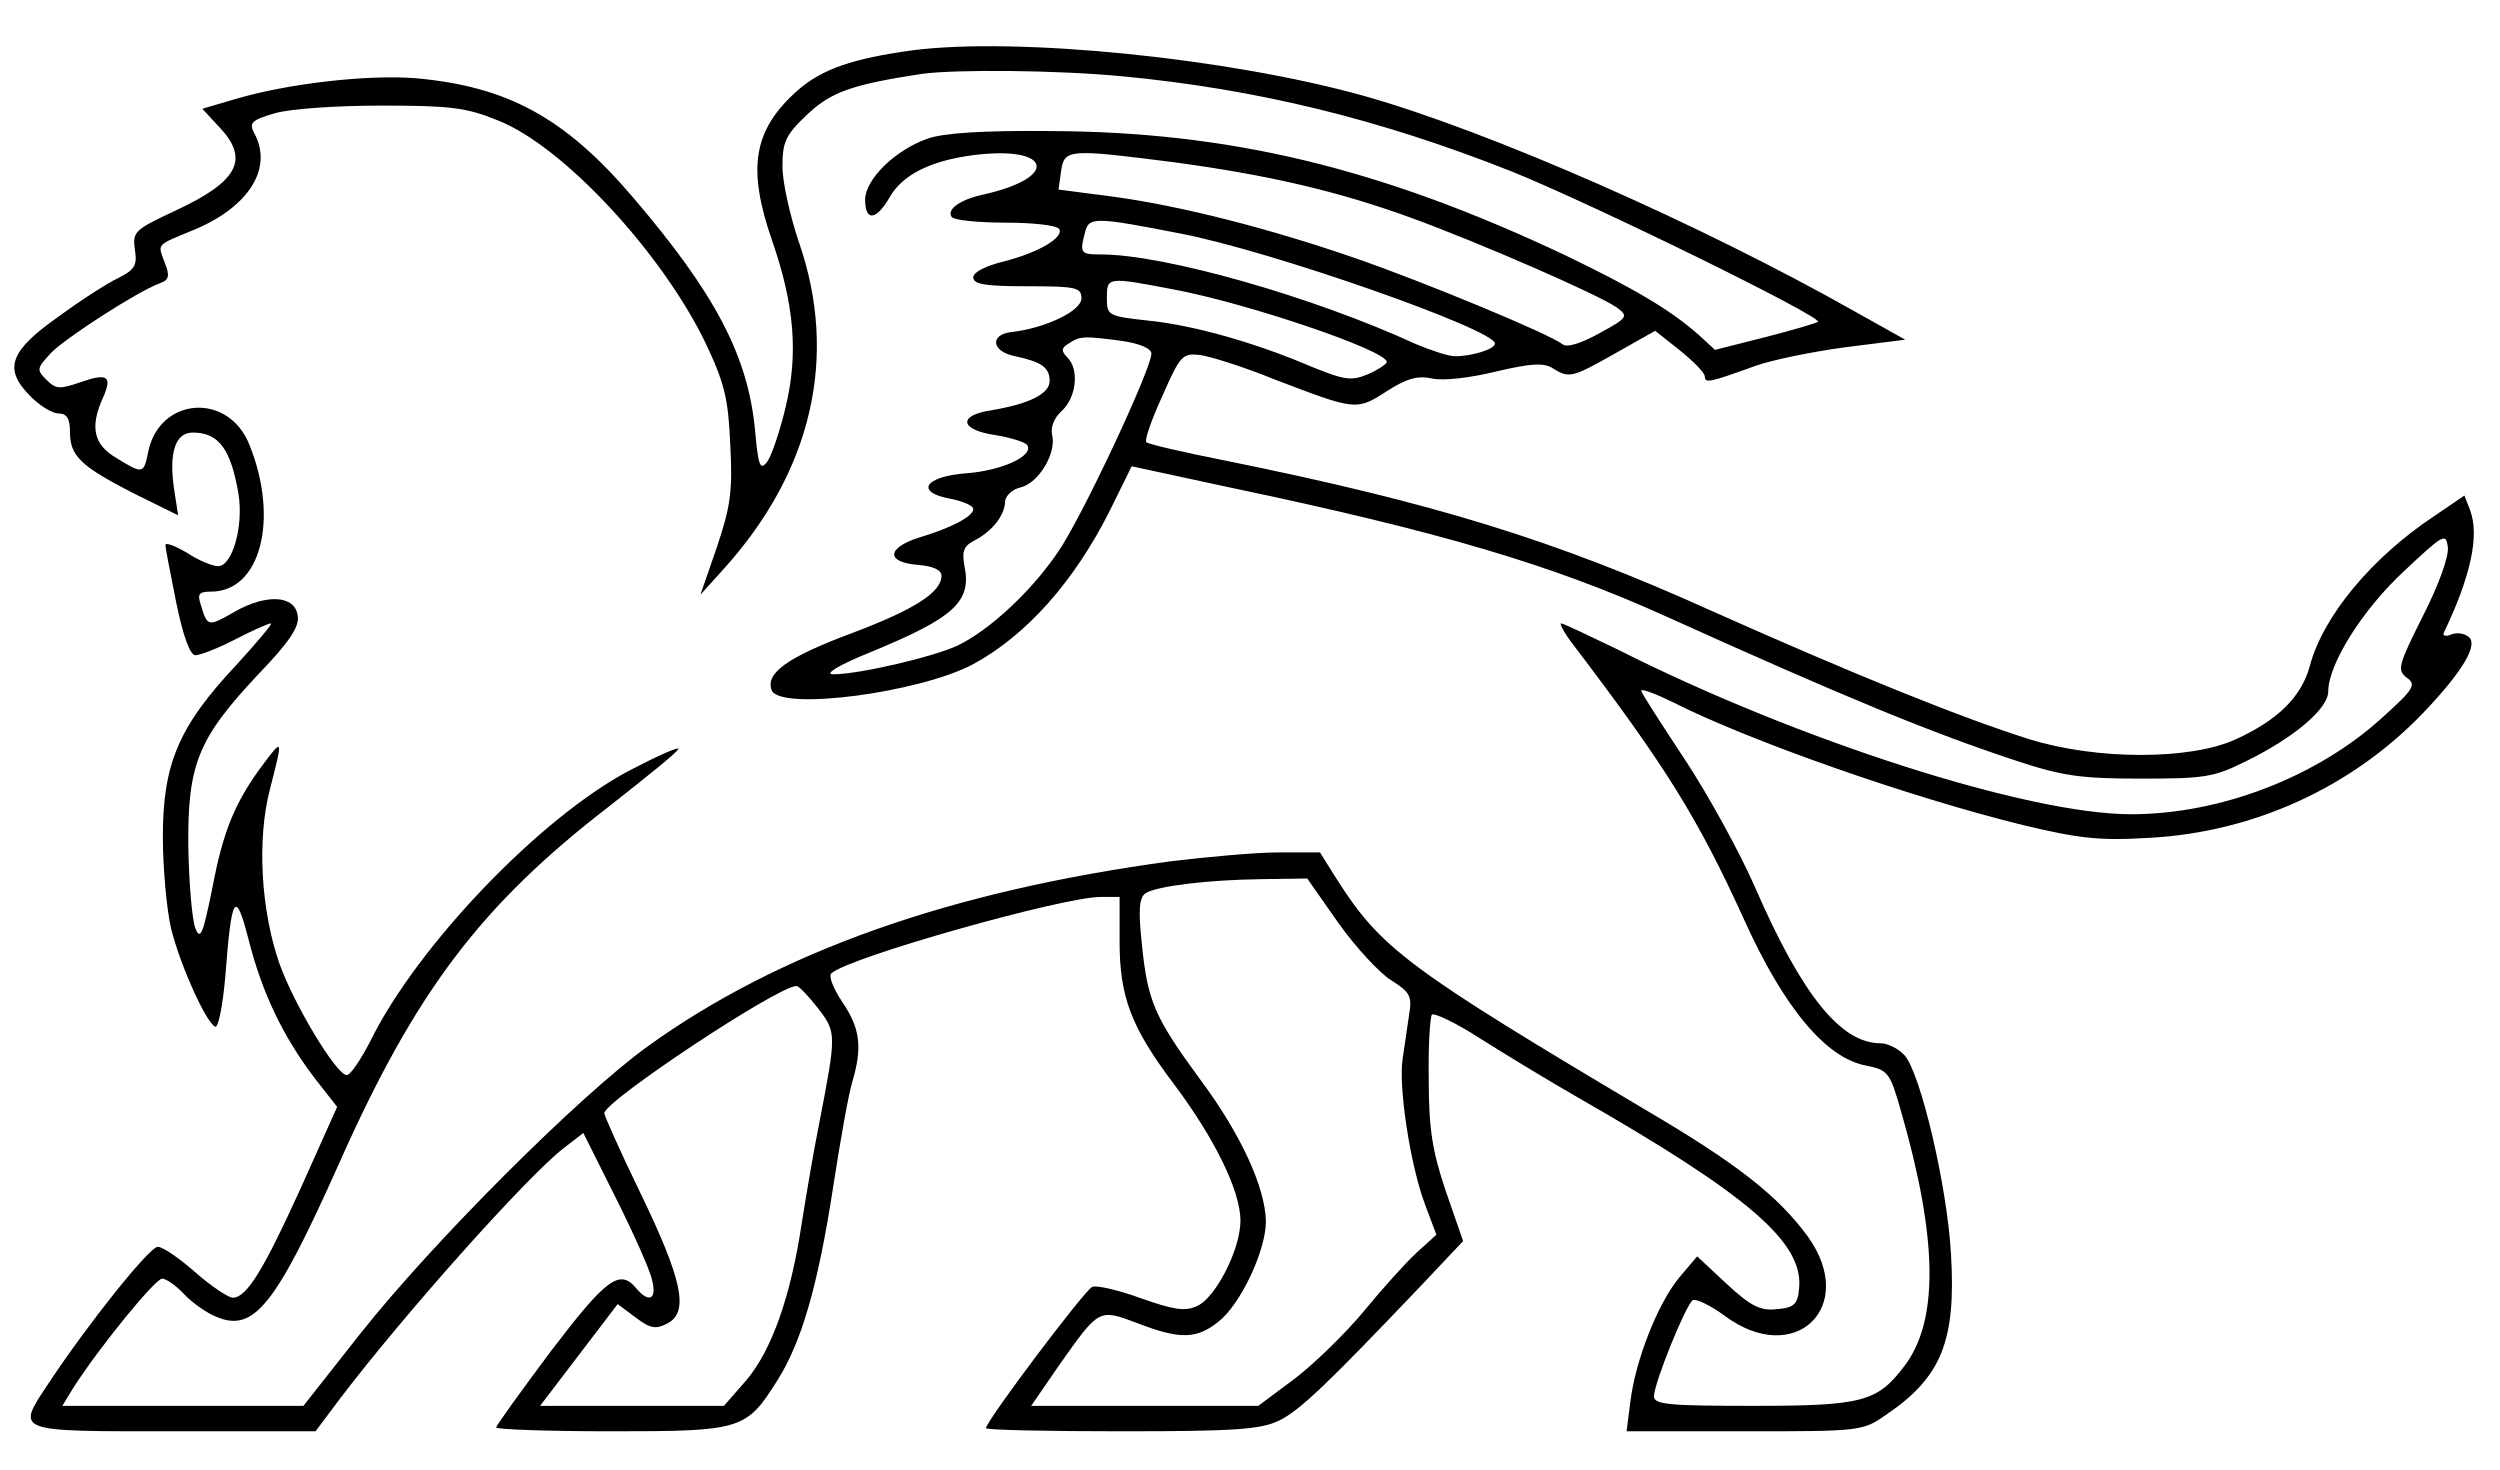
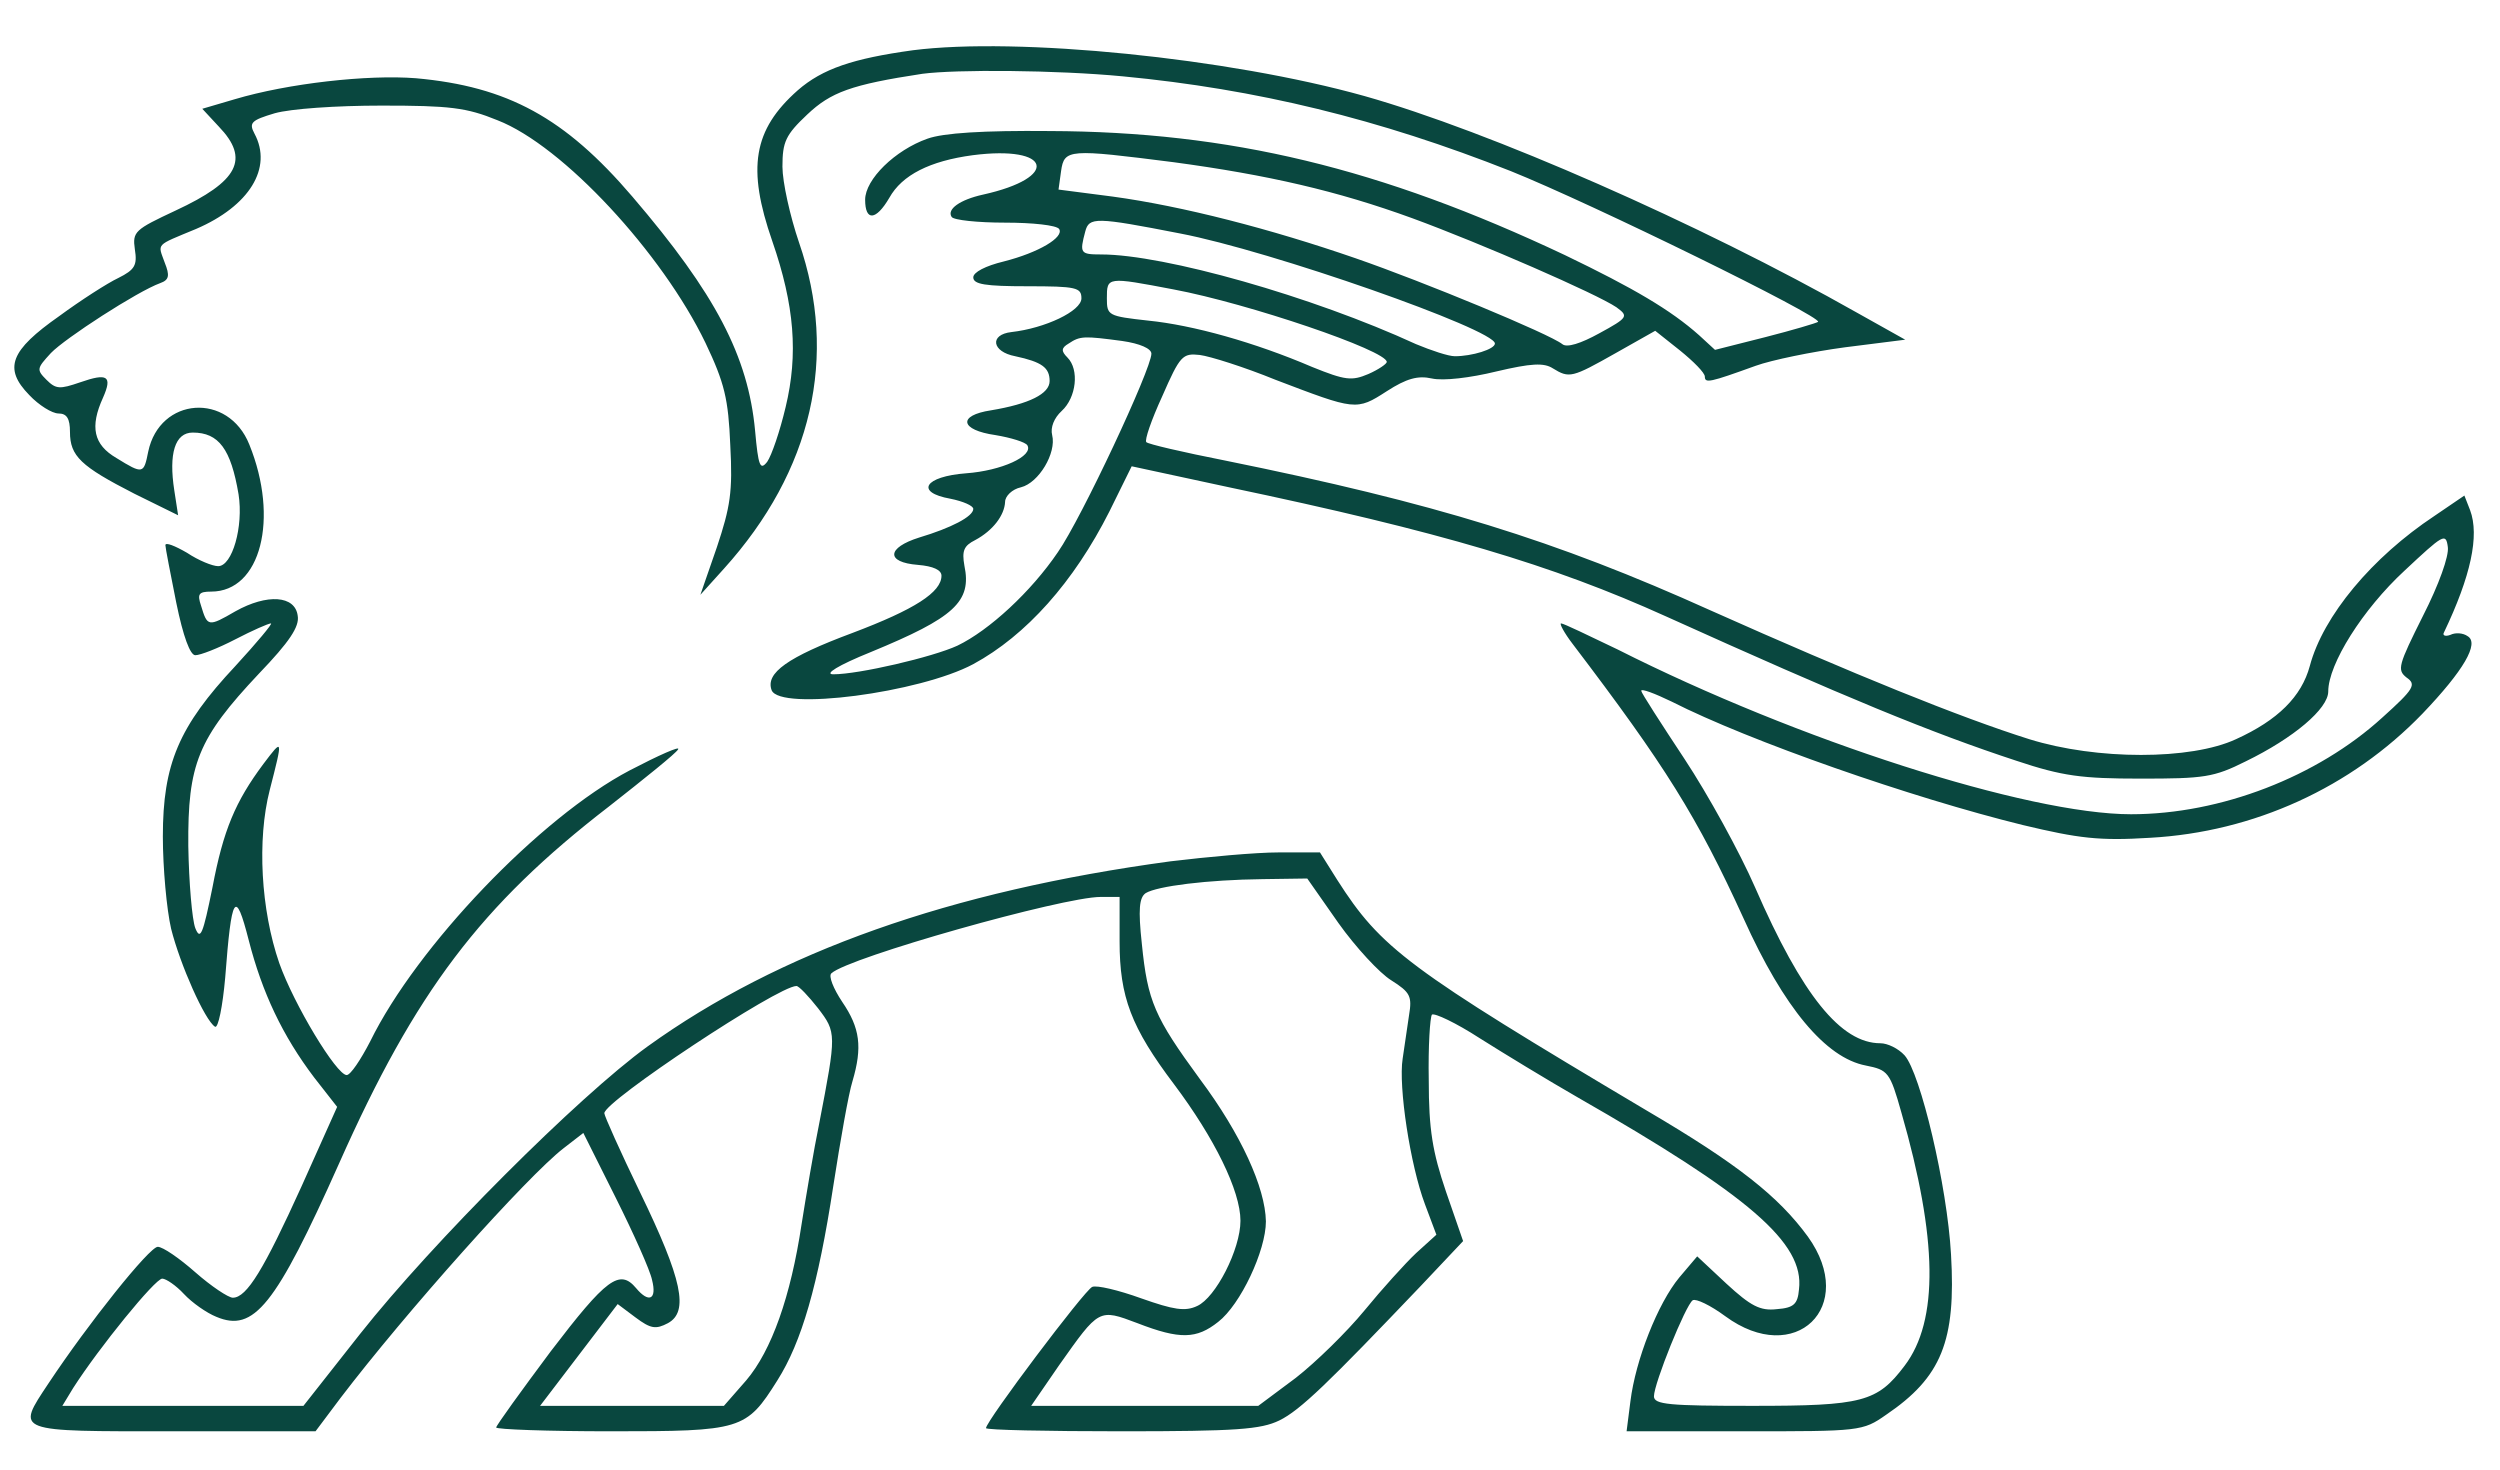
<svg xmlns="http://www.w3.org/2000/svg" version="1.0" width="393pt" height="231pt" viewBox="0 0 393 231" preserveAspectRatio="xMidYMid meet">
-   <g transform="translate(0,231) scale(0.1,-0.1)" fill="#000000" stroke="none">
+   <g transform="translate(0,231) scale(0.1,-0.1)" fill="#09473f" stroke="none">
    <path d="M1435 2231 c-94 -13 -142 -29 -181 -63 -70 -62 -80 -122 -40 -237 35 -101 41 -178 21 -261 -9 -38 -22 -76 -29 -86 -11 -14 -14 -7 -19 49 -11 117 -62 215 -193 368 -106 124 -196 173 -340 186 -76 6 -201 -8 -285 -33 l-51 -15 26 -28 c49 -51 31 -86 -68 -132 -64 -30 -68 -33 -64 -61 4 -25 0 -32 -26 -45 -17 -8 -59 -35 -93 -60 -77 -54 -88 -82 -47 -124 15 -16 36 -29 46 -29 13 0 18 -8 18 -29 0 -38 17 -54 101 -97 l69 -34 -6 39 c-9 58 1 91 29 91 41 0 60 -26 72 -97 8 -51 -10 -113 -32 -113 -9 0 -31 9 -49 21 -19 11 -34 17 -34 12 0 -4 8 -45 17 -90 11 -54 22 -83 30 -83 8 0 36 11 63 25 27 14 52 25 56 25 3 0 -22 -30 -56 -67 -89 -95 -114 -154 -114 -268 0 -49 6 -115 13 -145 14 -56 53 -144 69 -154 5 -3 12 32 16 77 10 131 16 141 37 59 21 -82 53 -150 103 -216 l36 -46 -56 -125 c-59 -130 -86 -175 -108 -175 -7 0 -34 18 -59 40 -25 22 -51 40 -59 40 -13 0 -109 -120 -172 -215 -51 -77 -55 -75 197 -75 l223 0 39 52 c102 134 294 349 351 393 l31 24 51 -102 c28 -56 54 -114 57 -129 8 -31 -5 -37 -25 -13 -26 31 -47 15 -134 -99 -47 -63 -86 -117 -86 -120 0 -3 81 -6 180 -6 206 0 213 2 262 80 38 60 64 149 88 306 11 71 24 145 30 164 16 54 12 84 -16 125 -14 21 -22 41 -17 45 27 25 364 120 423 120 l30 0 0 -70 c0 -87 18 -135 86 -225 63 -84 104 -167 104 -214 0 -45 -39 -121 -68 -134 -19 -9 -37 -6 -88 12 -36 13 -70 21 -77 18 -12 -5 -167 -211 -167 -222 0 -3 96 -5 213 -5 181 0 219 3 248 17 33 16 78 60 222 211 l67 71 -27 78 c-21 62 -27 97 -27 175 -1 53 2 99 5 103 4 3 38 -13 75 -37 38 -24 107 -66 154 -93 269 -154 357 -229 348 -302 -2 -23 -8 -29 -35 -31 -26 -3 -41 5 -79 40 l-46 43 -28 -33 c-34 -41 -69 -130 -77 -195 l-6 -47 185 0 c182 0 186 0 223 26 87 59 110 116 102 252 -6 108 -48 285 -73 313 -10 11 -27 19 -38 19 -62 0 -123 75 -197 245 -24 55 -74 146 -111 202 -37 56 -68 104 -68 107 0 4 21 -4 48 -17 122 -62 377 -151 552 -194 88 -21 120 -25 200 -20 163 9 316 79 428 195 65 68 90 111 71 122 -7 5 -19 6 -27 2 -8 -3 -13 -1 -10 4 42 88 56 152 41 192 l-9 23 -47 -32 c-98 -65 -175 -157 -196 -236 -13 -48 -50 -85 -116 -115 -71 -33 -219 -33 -325 0 -108 34 -276 102 -500 202 -246 111 -434 169 -764 236 -66 13 -122 26 -124 29 -3 3 8 35 25 72 28 64 32 68 59 65 16 -2 70 -19 119 -39 126 -48 127 -49 175 -18 31 20 49 25 71 20 18 -4 60 1 101 11 55 13 75 14 89 5 26 -16 30 -15 99 24 l62 35 39 -31 c21 -17 39 -35 39 -41 0 -11 8 -9 80 17 25 9 88 22 140 29 l95 12 -75 42 c-249 141 -580 286 -775 341 -214 60 -546 93 -710 72z m330 -41 c210 -20 403 -67 610 -149 127 -51 490 -229 483 -237 -3 -2 -40 -13 -83 -24 l-79 -20 -25 23 c-45 40 -103 74 -211 126 -290 137 -527 194 -810 195 -104 1 -167 -3 -192 -12 -51 -18 -98 -64 -98 -96 0 -34 17 -33 38 3 20 36 64 58 131 67 124 16 138 -35 16 -62 -36 -8 -57 -23 -49 -35 3 -5 41 -9 84 -9 43 0 81 -4 85 -10 8 -13 -32 -37 -87 -51 -29 -7 -48 -17 -48 -25 0 -11 19 -14 85 -14 77 0 85 -2 85 -19 0 -20 -57 -47 -110 -53 -35 -4 -31 -31 6 -38 42 -9 54 -18 54 -39 0 -20 -32 -36 -92 -46 -53 -8 -49 -31 7 -39 24 -4 47 -11 50 -16 10 -17 -41 -40 -96 -44 -66 -5 -81 -30 -25 -40 20 -4 36 -11 36 -16 0 -12 -35 -30 -85 -45 -51 -16 -53 -39 -2 -43 24 -2 37 -8 37 -17 0 -26 -42 -53 -140 -90 -102 -38 -137 -63 -127 -90 13 -33 233 -4 317 41 83 45 158 129 214 240 l35 71 153 -33 c333 -70 508 -122 687 -203 281 -127 417 -183 551 -227 72 -24 102 -28 195 -28 100 0 115 2 165 27 76 37 130 83 130 110 0 43 54 129 120 190 61 57 65 60 68 37 2 -14 -14 -59 -39 -108 -39 -78 -41 -85 -26 -97 16 -11 12 -18 -38 -63 -102 -93 -254 -152 -395 -152 -162 0 -524 116 -807 259 -46 22 -85 41 -89 41 -3 0 5 -15 18 -32 146 -192 196 -272 269 -432 63 -140 129 -219 192 -231 35 -7 38 -10 56 -74 57 -198 59 -327 5 -398 -43 -57 -66 -63 -239 -63 -131 0 -155 2 -155 15 0 20 50 144 61 151 5 3 28 -8 51 -25 110 -81 209 15 130 125 -46 63 -110 114 -253 198 -377 224 -418 255 -487 363 l-27 43 -65 0 c-36 0 -112 -7 -170 -14 -347 -47 -615 -142 -822 -291 -108 -78 -339 -309 -452 -452 l-89 -113 -190 0 -189 0 17 28 c41 64 129 172 140 172 6 0 22 -11 34 -24 13 -14 36 -30 51 -36 59 -25 93 17 193 241 120 270 223 406 424 561 56 44 106 84 109 90 4 6 -30 -9 -76 -33 -141 -74 -335 -277 -408 -426 -15 -29 -31 -53 -37 -53 -16 0 -83 111 -106 176 -29 84 -35 194 -15 272 21 82 21 82 -10 41 -44 -59 -63 -104 -80 -194 -15 -74 -19 -84 -27 -64 -5 13 -10 71 -11 129 -1 129 15 169 111 271 48 50 64 74 61 91 -4 32 -48 35 -98 7 -43 -25 -44 -24 -54 9 -6 18 -4 22 16 22 78 0 107 115 60 231 -33 83 -141 75 -159 -11 -7 -35 -8 -36 -50 -10 -36 21 -42 49 -21 95 15 34 7 39 -36 24 -32 -11 -38 -11 -53 4 -16 16 -15 18 7 42 22 23 136 97 172 110 14 5 15 12 7 32 -11 31 -16 26 49 53 84 36 121 96 92 150 -9 17 -5 21 32 32 25 7 96 12 168 12 107 0 133 -3 182 -23 103 -40 259 -209 327 -350 30 -63 36 -88 39 -161 4 -73 0 -97 -21 -160 l-26 -75 37 41 c139 154 180 334 118 513 -14 41 -26 95 -26 119 0 39 5 50 39 82 37 35 69 47 181 64 53 7 210 6 315 -4z m80 -135 c148 -20 257 -45 375 -88 109 -40 290 -119 321 -140 19 -14 19 -16 -27 -41 -29 -16 -51 -23 -58 -17 -20 16 -218 98 -325 135 -133 46 -272 82 -382 97 l-85 11 4 29 c5 35 12 35 177 14z m10 -112 c142 -27 495 -151 495 -173 0 -9 -36 -20 -63 -20 -10 0 -37 9 -61 19 -163 75 -396 141 -495 141 -33 0 -34 2 -25 36 6 23 16 23 149 -3z m-10 -88 c117 -22 335 -96 335 -114 0 -3 -13 -12 -29 -19 -26 -11 -36 -10 -88 11 -91 39 -188 66 -258 73 -63 7 -65 8 -65 35 0 34 0 34 105 14z m-81 -81 c28 -4 46 -12 46 -20 0 -24 -110 -259 -147 -312 -42 -62 -108 -123 -158 -147 -39 -18 -155 -45 -195 -45 -15 0 7 14 59 35 131 54 159 79 147 136 -4 23 -1 31 17 40 28 15 46 39 47 60 0 9 11 20 25 23 28 7 56 54 49 82 -3 12 3 27 15 38 23 21 28 65 9 84 -10 10 -10 15 2 22 18 12 24 12 84 4z m340 -915 c27 -38 65 -79 83 -90 30 -19 33 -25 28 -55 -3 -19 -7 -49 -10 -68 -7 -44 12 -168 35 -229 l18 -48 -32 -29 c-17 -16 -54 -57 -81 -90 -28 -34 -76 -81 -108 -106 l-59 -44 -179 0 -178 0 44 64 c63 89 62 89 123 66 67 -26 93 -25 127 2 35 27 75 112 75 158 -1 53 -39 137 -104 224 -71 97 -82 122 -91 212 -6 55 -4 73 6 80 18 11 97 21 184 22 l70 1 49 -70z m-818 -134 c29 -38 29 -40 2 -180 -9 -44 -21 -116 -28 -160 -17 -113 -47 -198 -87 -245 l-35 -40 -144 0 -145 0 61 80 61 80 28 -21 c24 -18 32 -19 51 -9 33 18 23 68 -44 206 -31 64 -56 120 -56 124 0 19 273 200 302 200 4 0 19 -16 34 -35z" />
  </g>
</svg>
